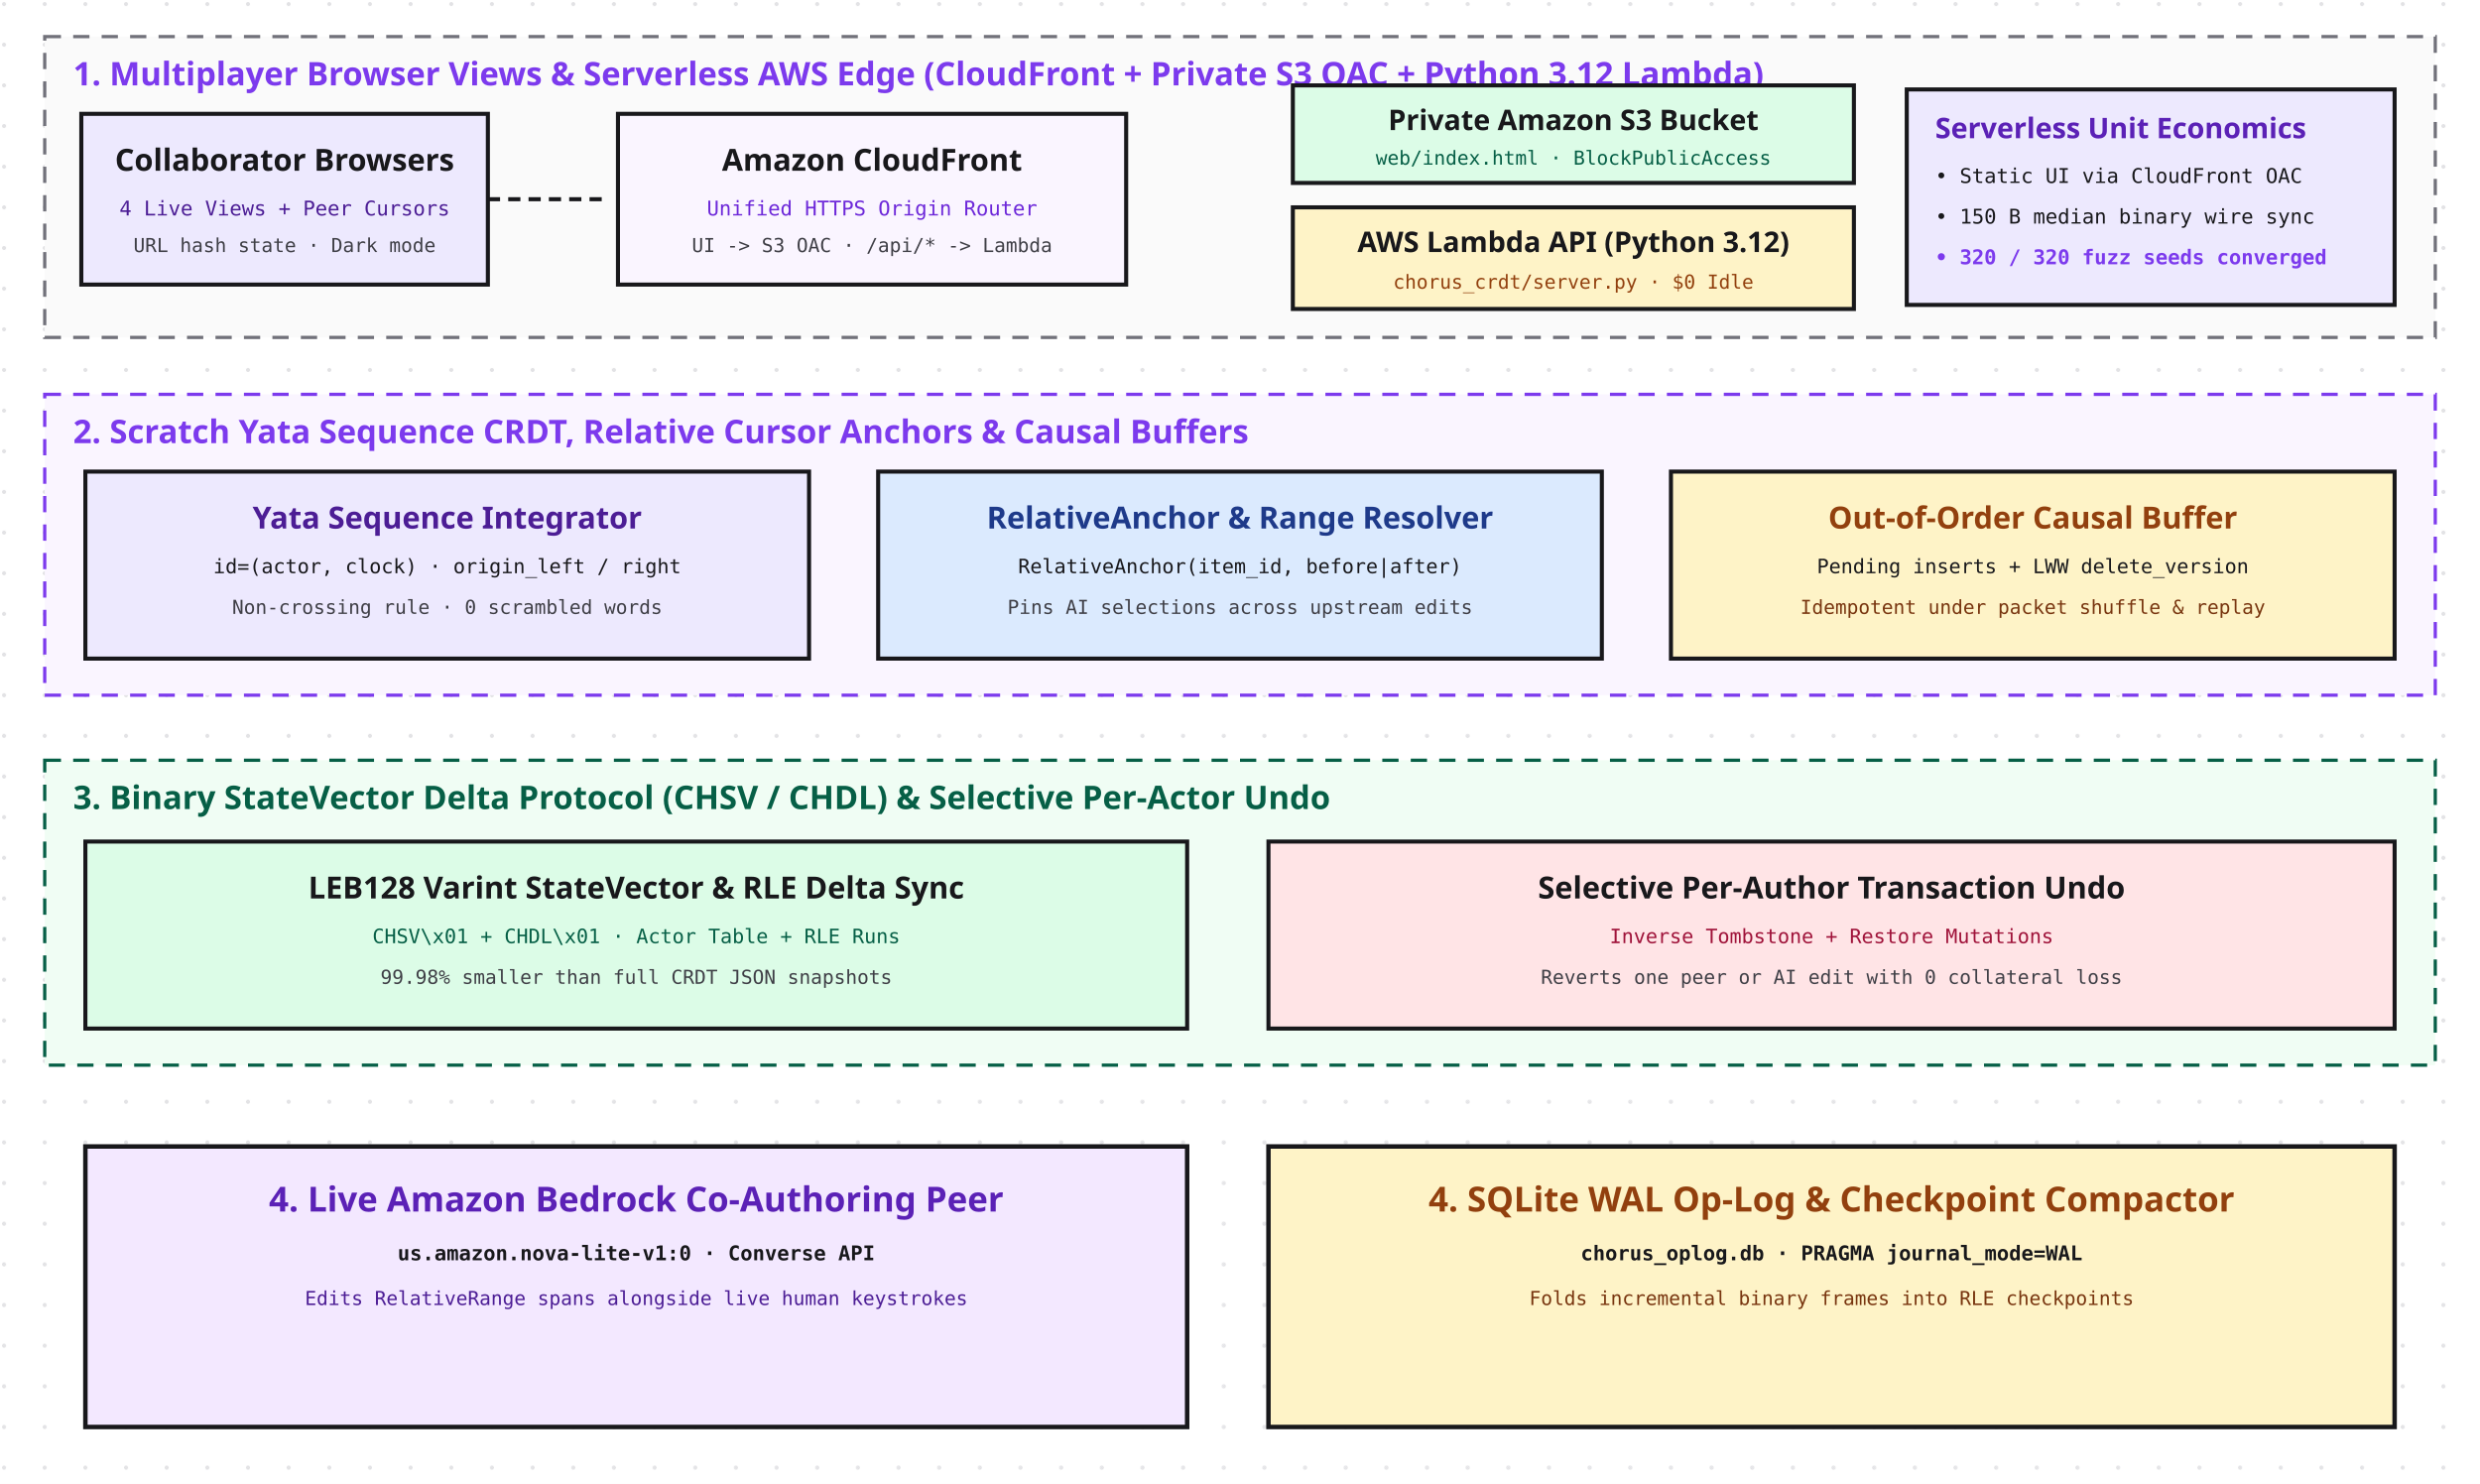
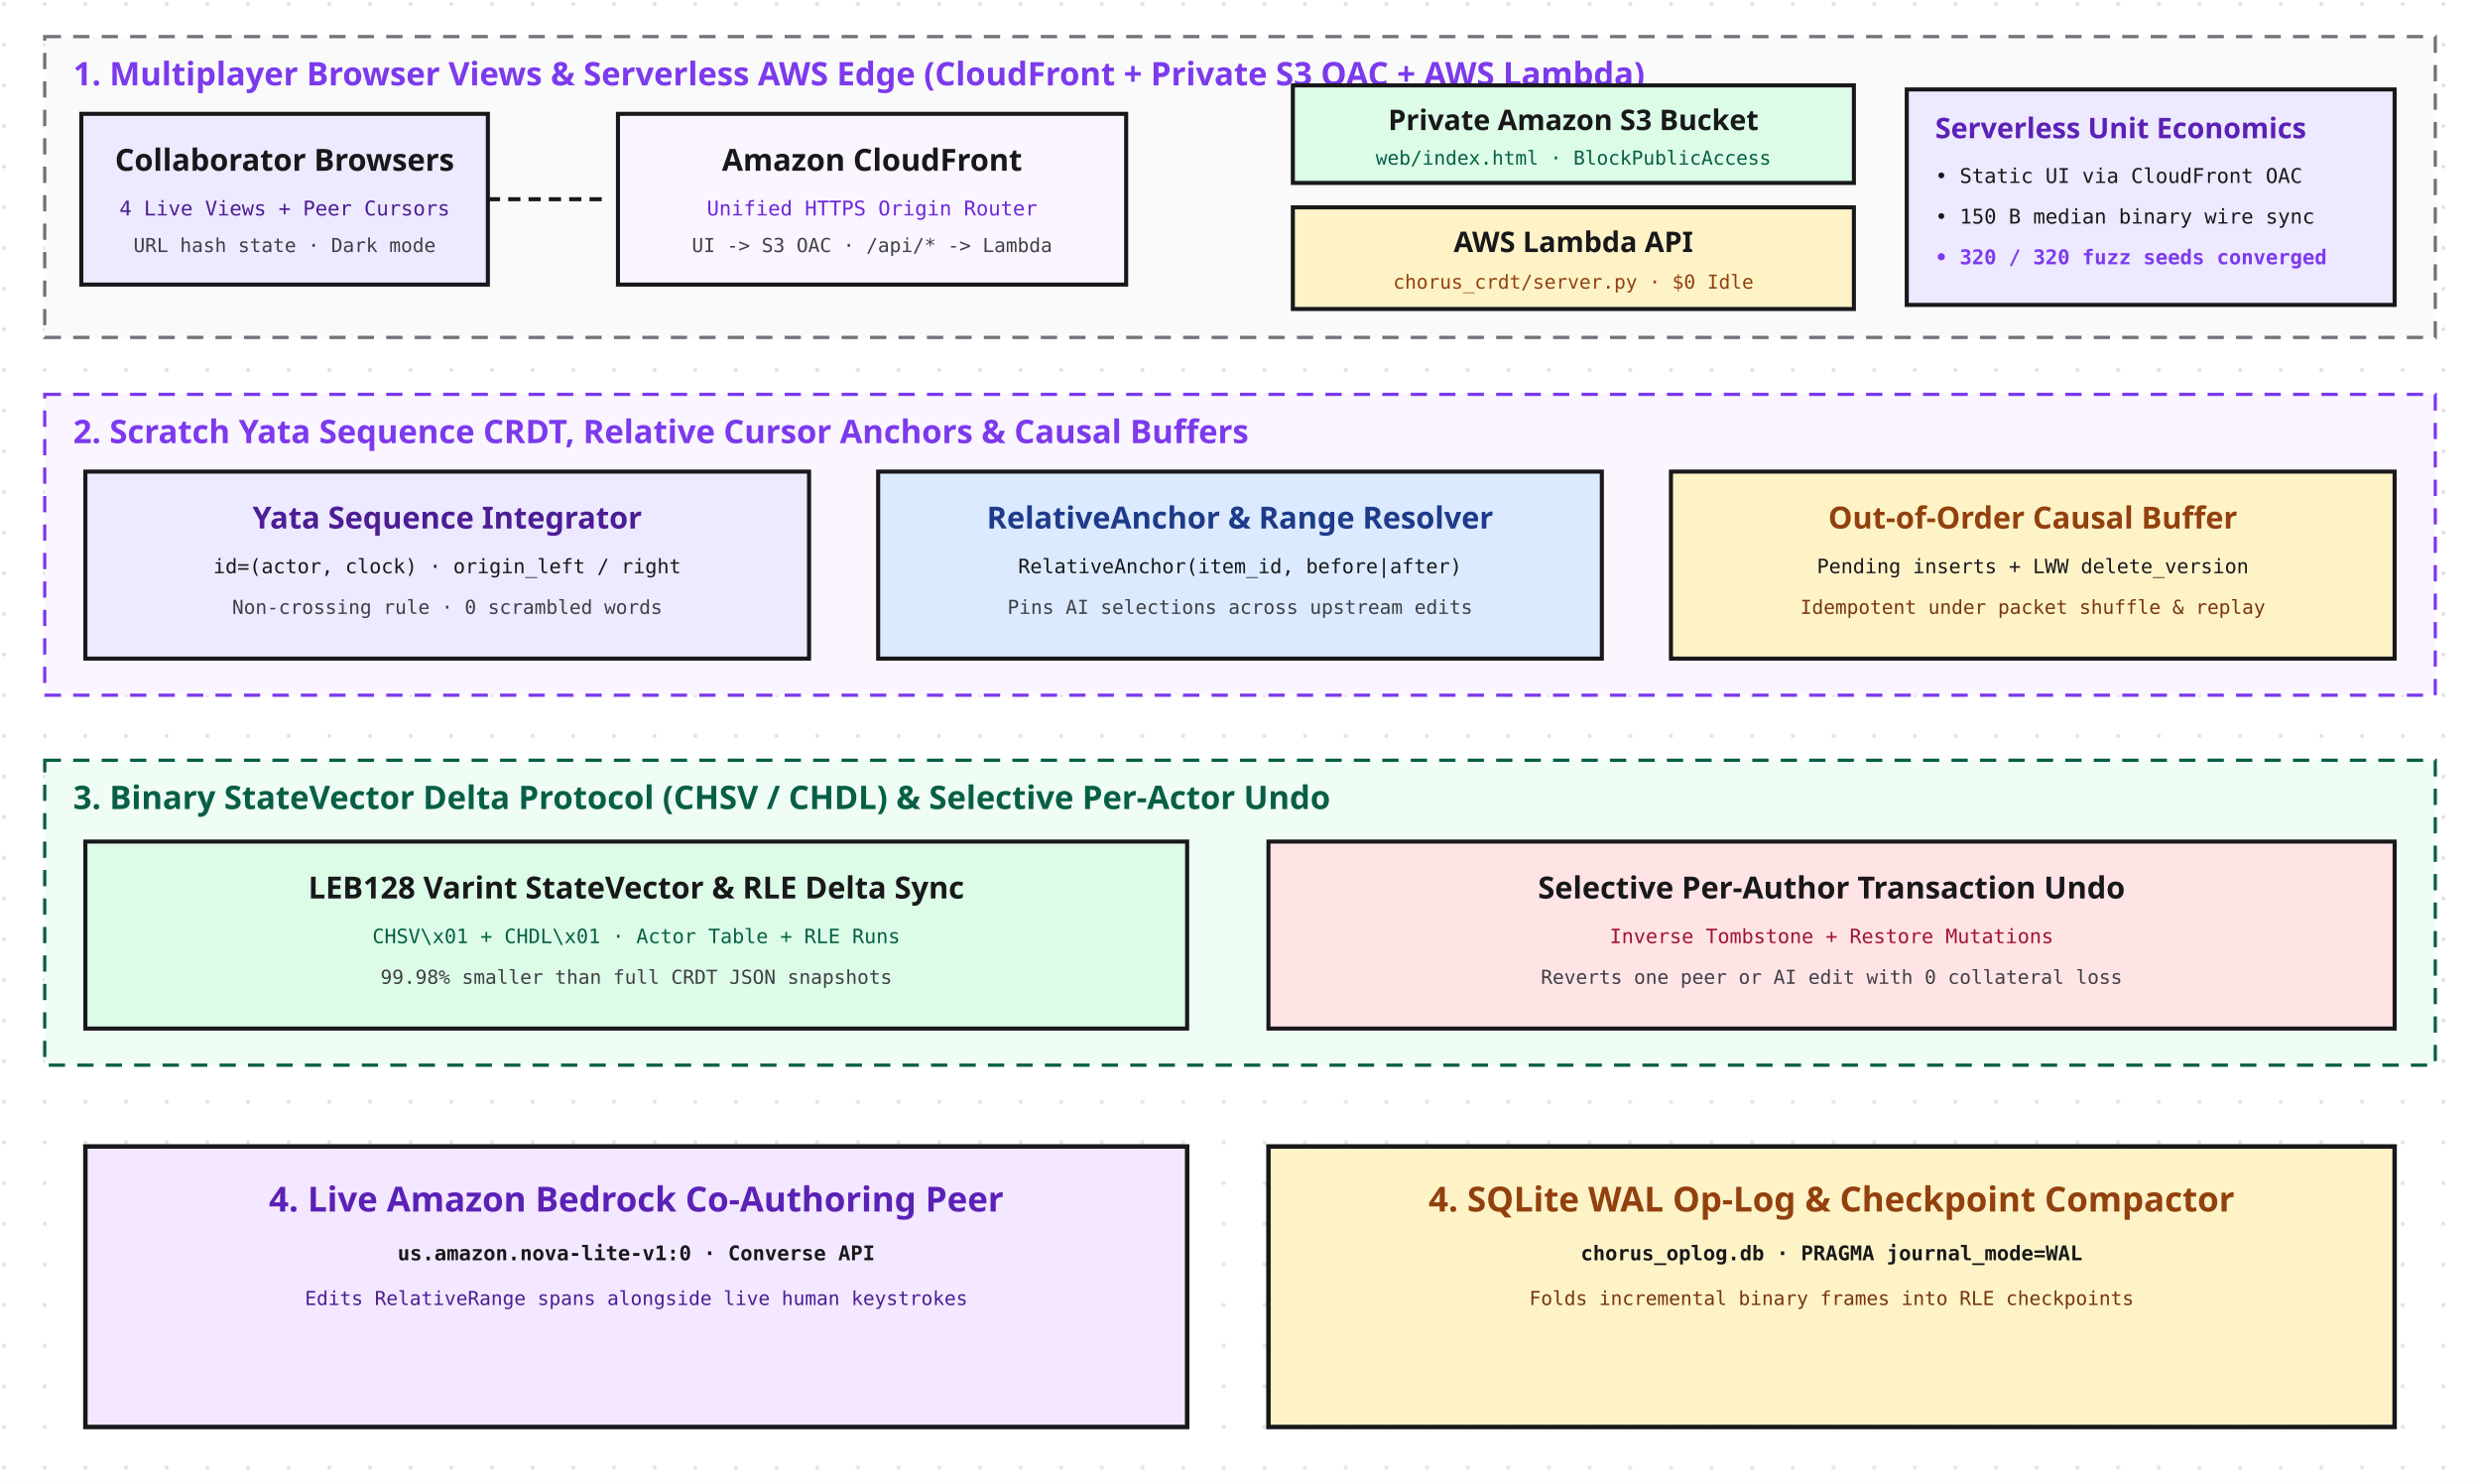
<svg xmlns="http://www.w3.org/2000/svg" viewBox="0 0 1220 730" role="img" aria-label="ChorusCRDT System Architecture Diagram">
  <defs>
    <pattern id="archDotGrid" width="20" height="20" patternUnits="userSpaceOnUse">
      <circle cx="2" cy="2" r="1" fill="#D4D4D8" />
    </pattern>
  </defs>
  <rect x="0" y="0" width="1220" height="730" fill="#FFFFFF" />
  <rect x="0" y="0" width="1220" height="730" fill="url(#archDotGrid)" opacity="0.68" />
  <rect x="22" y="18" width="1176" height="148" fill="#FAFAFA" stroke="#71717A" stroke-width="1.6" stroke-dasharray="8 6" />
-   <text x="36" y="42" font-family="sans-serif" font-size="16" font-weight="800" fill="#7C3AED">1. Multiplayer Browser Views &amp; Serverless AWS Edge (CloudFront + Private S3 OAC + Python 3.12 Lambda)</text>
+   <text x="36" y="42" font-family="sans-serif" font-size="16" font-weight="800" fill="#7C3AED">1. Multiplayer Browser Views &amp; Serverless AWS Edge (CloudFront + Private S3 OAC + AWS Lambda)</text>
  <rect x="40" y="56" width="200" height="84" fill="#EDE9FE" stroke="#18181B" stroke-width="2" />
  <text x="140" y="84" text-anchor="middle" font-family="sans-serif" font-size="15" font-weight="800" fill="#18181B">Collaborator Browsers</text>
  <text x="140" y="106" text-anchor="middle" font-family="monospace" font-size="10" fill="#4C1D95">4 Live Views + Peer Cursors</text>
  <text x="140" y="124" text-anchor="middle" font-family="monospace" font-size="9.5" fill="#3F3F46">URL hash state · Dark mode</text>
  <line x1="240" y1="98" x2="300" y2="98" stroke="#18181B" stroke-width="2" stroke-dasharray="6 4" />
  <rect x="304" y="56" width="250" height="84" fill="#FAF5FF" stroke="#18181B" stroke-width="2" />
  <text x="429" y="84" text-anchor="middle" font-family="sans-serif" font-size="15" font-weight="800" fill="#18181B">Amazon CloudFront</text>
  <text x="429" y="106" text-anchor="middle" font-family="monospace" font-size="10" fill="#6D28D9">Unified HTTPS Origin Router</text>
  <text x="429" y="124" text-anchor="middle" font-family="monospace" font-size="9.5" fill="#3F3F46">UI -&gt; S3 OAC · /api/* -&gt; Lambda</text>
  <rect x="636" y="42" width="276" height="48" fill="#DCFCE7" stroke="#18181B" stroke-width="2" />
  <text x="774" y="64" text-anchor="middle" font-family="sans-serif" font-size="14" font-weight="800" fill="#18181B">Private Amazon S3 Bucket</text>
  <text x="774" y="81" text-anchor="middle" font-family="monospace" font-size="9.5" fill="#065F46">web/index.html · BlockPublicAccess</text>
  <rect x="636" y="102" width="276" height="50" fill="#FEF3C7" stroke="#18181B" stroke-width="2" />
-   <text x="774" y="124" text-anchor="middle" font-family="sans-serif" font-size="14" font-weight="800" fill="#18181B">AWS Lambda API (Python 3.12)</text>
+   <text x="774" y="124" text-anchor="middle" font-family="sans-serif" font-size="14" font-weight="800" fill="#18181B">AWS Lambda API</text>
  <text x="774" y="142" text-anchor="middle" font-family="monospace" font-size="9.5" fill="#92400E">chorus_crdt/server.py · $0 Idle</text>
  <rect x="938" y="44" width="240" height="106" fill="#EDE9FE" stroke="#18181B" stroke-width="2" />
  <text x="952" y="68" font-family="sans-serif" font-size="14" font-weight="800" fill="#5B21B6">Serverless Unit Economics</text>
  <text x="952" y="90" font-family="monospace" font-size="10" fill="#18181B">• Static UI via CloudFront OAC</text>
  <text x="952" y="110" font-family="monospace" font-size="10" fill="#18181B">• 150 B median binary wire sync</text>
  <text x="952" y="130" font-family="monospace" font-size="10" font-weight="700" fill="#7C3AED">• 320 / 320 fuzz seeds converged</text>
  <rect x="22" y="194" width="1176" height="148" fill="#FAF5FF" stroke="#7C3AED" stroke-width="1.6" stroke-dasharray="8 6" />
  <text x="36" y="218" font-family="sans-serif" font-size="16" font-weight="800" fill="#7C3AED">2. Scratch Yata Sequence CRDT, Relative Cursor Anchors &amp; Causal Buffers</text>
  <rect x="42" y="232" width="356" height="92" fill="#EDE9FE" stroke="#18181B" stroke-width="2" />
  <text x="220" y="260" text-anchor="middle" font-family="sans-serif" font-size="15" font-weight="800" fill="#4C1D95">Yata Sequence Integrator</text>
  <text x="220" y="282" text-anchor="middle" font-family="monospace" font-size="9.8" fill="#18181B">id=(actor, clock) · origin_left / right</text>
  <text x="220" y="302" text-anchor="middle" font-family="monospace" font-size="9.5" fill="#3F3F46">Non-crossing rule · 0 scrambled words</text>
  <rect x="432" y="232" width="356" height="92" fill="#DBEAFE" stroke="#18181B" stroke-width="2" />
  <text x="610" y="260" text-anchor="middle" font-family="sans-serif" font-size="15" font-weight="800" fill="#1E3A8A">RelativeAnchor &amp; Range Resolver</text>
  <text x="610" y="282" text-anchor="middle" font-family="monospace" font-size="9.8" fill="#18181B">RelativeAnchor(item_id, before|after)</text>
  <text x="610" y="302" text-anchor="middle" font-family="monospace" font-size="9.5" fill="#3F3F46">Pins AI selections across upstream edits</text>
  <rect x="822" y="232" width="356" height="92" fill="#FEF3C7" stroke="#18181B" stroke-width="2" />
  <text x="1000" y="260" text-anchor="middle" font-family="sans-serif" font-size="15" font-weight="800" fill="#92400E">Out-of-Order Causal Buffer</text>
  <text x="1000" y="282" text-anchor="middle" font-family="monospace" font-size="9.8" fill="#18181B">Pending inserts + LWW delete_version</text>
  <text x="1000" y="302" text-anchor="middle" font-family="monospace" font-size="9.5" fill="#78350F">Idempotent under packet shuffle &amp; replay</text>
  <rect x="22" y="374" width="1176" height="150" fill="#F0FDF4" stroke="#065F46" stroke-width="1.6" stroke-dasharray="8 6" />
  <text x="36" y="398" font-family="sans-serif" font-size="16" font-weight="800" fill="#065F46">3. Binary StateVector Delta Protocol (CHSV / CHDL) &amp; Selective Per-Actor Undo</text>
  <rect x="42" y="414" width="542" height="92" fill="#DCFCE7" stroke="#18181B" stroke-width="2" />
  <text x="313" y="442" text-anchor="middle" font-family="sans-serif" font-size="15" font-weight="800" fill="#18181B">LEB128 Varint StateVector &amp; RLE Delta Sync</text>
  <text x="313" y="464" text-anchor="middle" font-family="monospace" font-size="9.8" fill="#065F46">CHSV\x01 + CHDL\x01 · Actor Table + RLE Runs</text>
  <text x="313" y="484" text-anchor="middle" font-family="monospace" font-size="9.5" fill="#3F3F46">99.98% smaller than full CRDT JSON snapshots</text>
  <rect x="624" y="414" width="554" height="92" fill="#FFE4E6" stroke="#18181B" stroke-width="2" />
  <text x="901" y="442" text-anchor="middle" font-family="sans-serif" font-size="15" font-weight="800" fill="#18181B">Selective Per-Author Transaction Undo</text>
  <text x="901" y="464" text-anchor="middle" font-family="monospace" font-size="9.8" fill="#9F1239">Inverse Tombstone + Restore Mutations</text>
  <text x="901" y="484" text-anchor="middle" font-family="monospace" font-size="9.5" fill="#3F3F46">Reverts one peer or AI edit with 0 collateral loss</text>
  <rect x="42" y="564" width="542" height="138" fill="#F3E8FF" stroke="#18181B" stroke-width="2.2" />
  <text x="313" y="596" text-anchor="middle" font-family="sans-serif" font-size="17" font-weight="800" fill="#5B21B6">4. Live Amazon Bedrock Co-Authoring Peer</text>
  <text x="313" y="620" text-anchor="middle" font-family="monospace" font-size="10" font-weight="700" fill="#18181B">us.amazon.nova-lite-v1:0 · Converse API</text>
  <text x="313" y="642" text-anchor="middle" font-family="monospace" font-size="9.5" fill="#4C1D95">Edits RelativeRange spans alongside live human keystrokes</text>
  <rect x="624" y="564" width="554" height="138" fill="#FEF3C7" stroke="#18181B" stroke-width="2.2" />
  <text x="901" y="596" text-anchor="middle" font-family="sans-serif" font-size="17" font-weight="800" fill="#92400E">4. SQLite WAL Op-Log &amp; Checkpoint Compactor</text>
  <text x="901" y="620" text-anchor="middle" font-family="monospace" font-size="10" font-weight="700" fill="#18181B">chorus_oplog.db · PRAGMA journal_mode=WAL</text>
  <text x="901" y="642" text-anchor="middle" font-family="monospace" font-size="9.5" fill="#78350F">Folds incremental binary frames into RLE checkpoints</text>
</svg>
